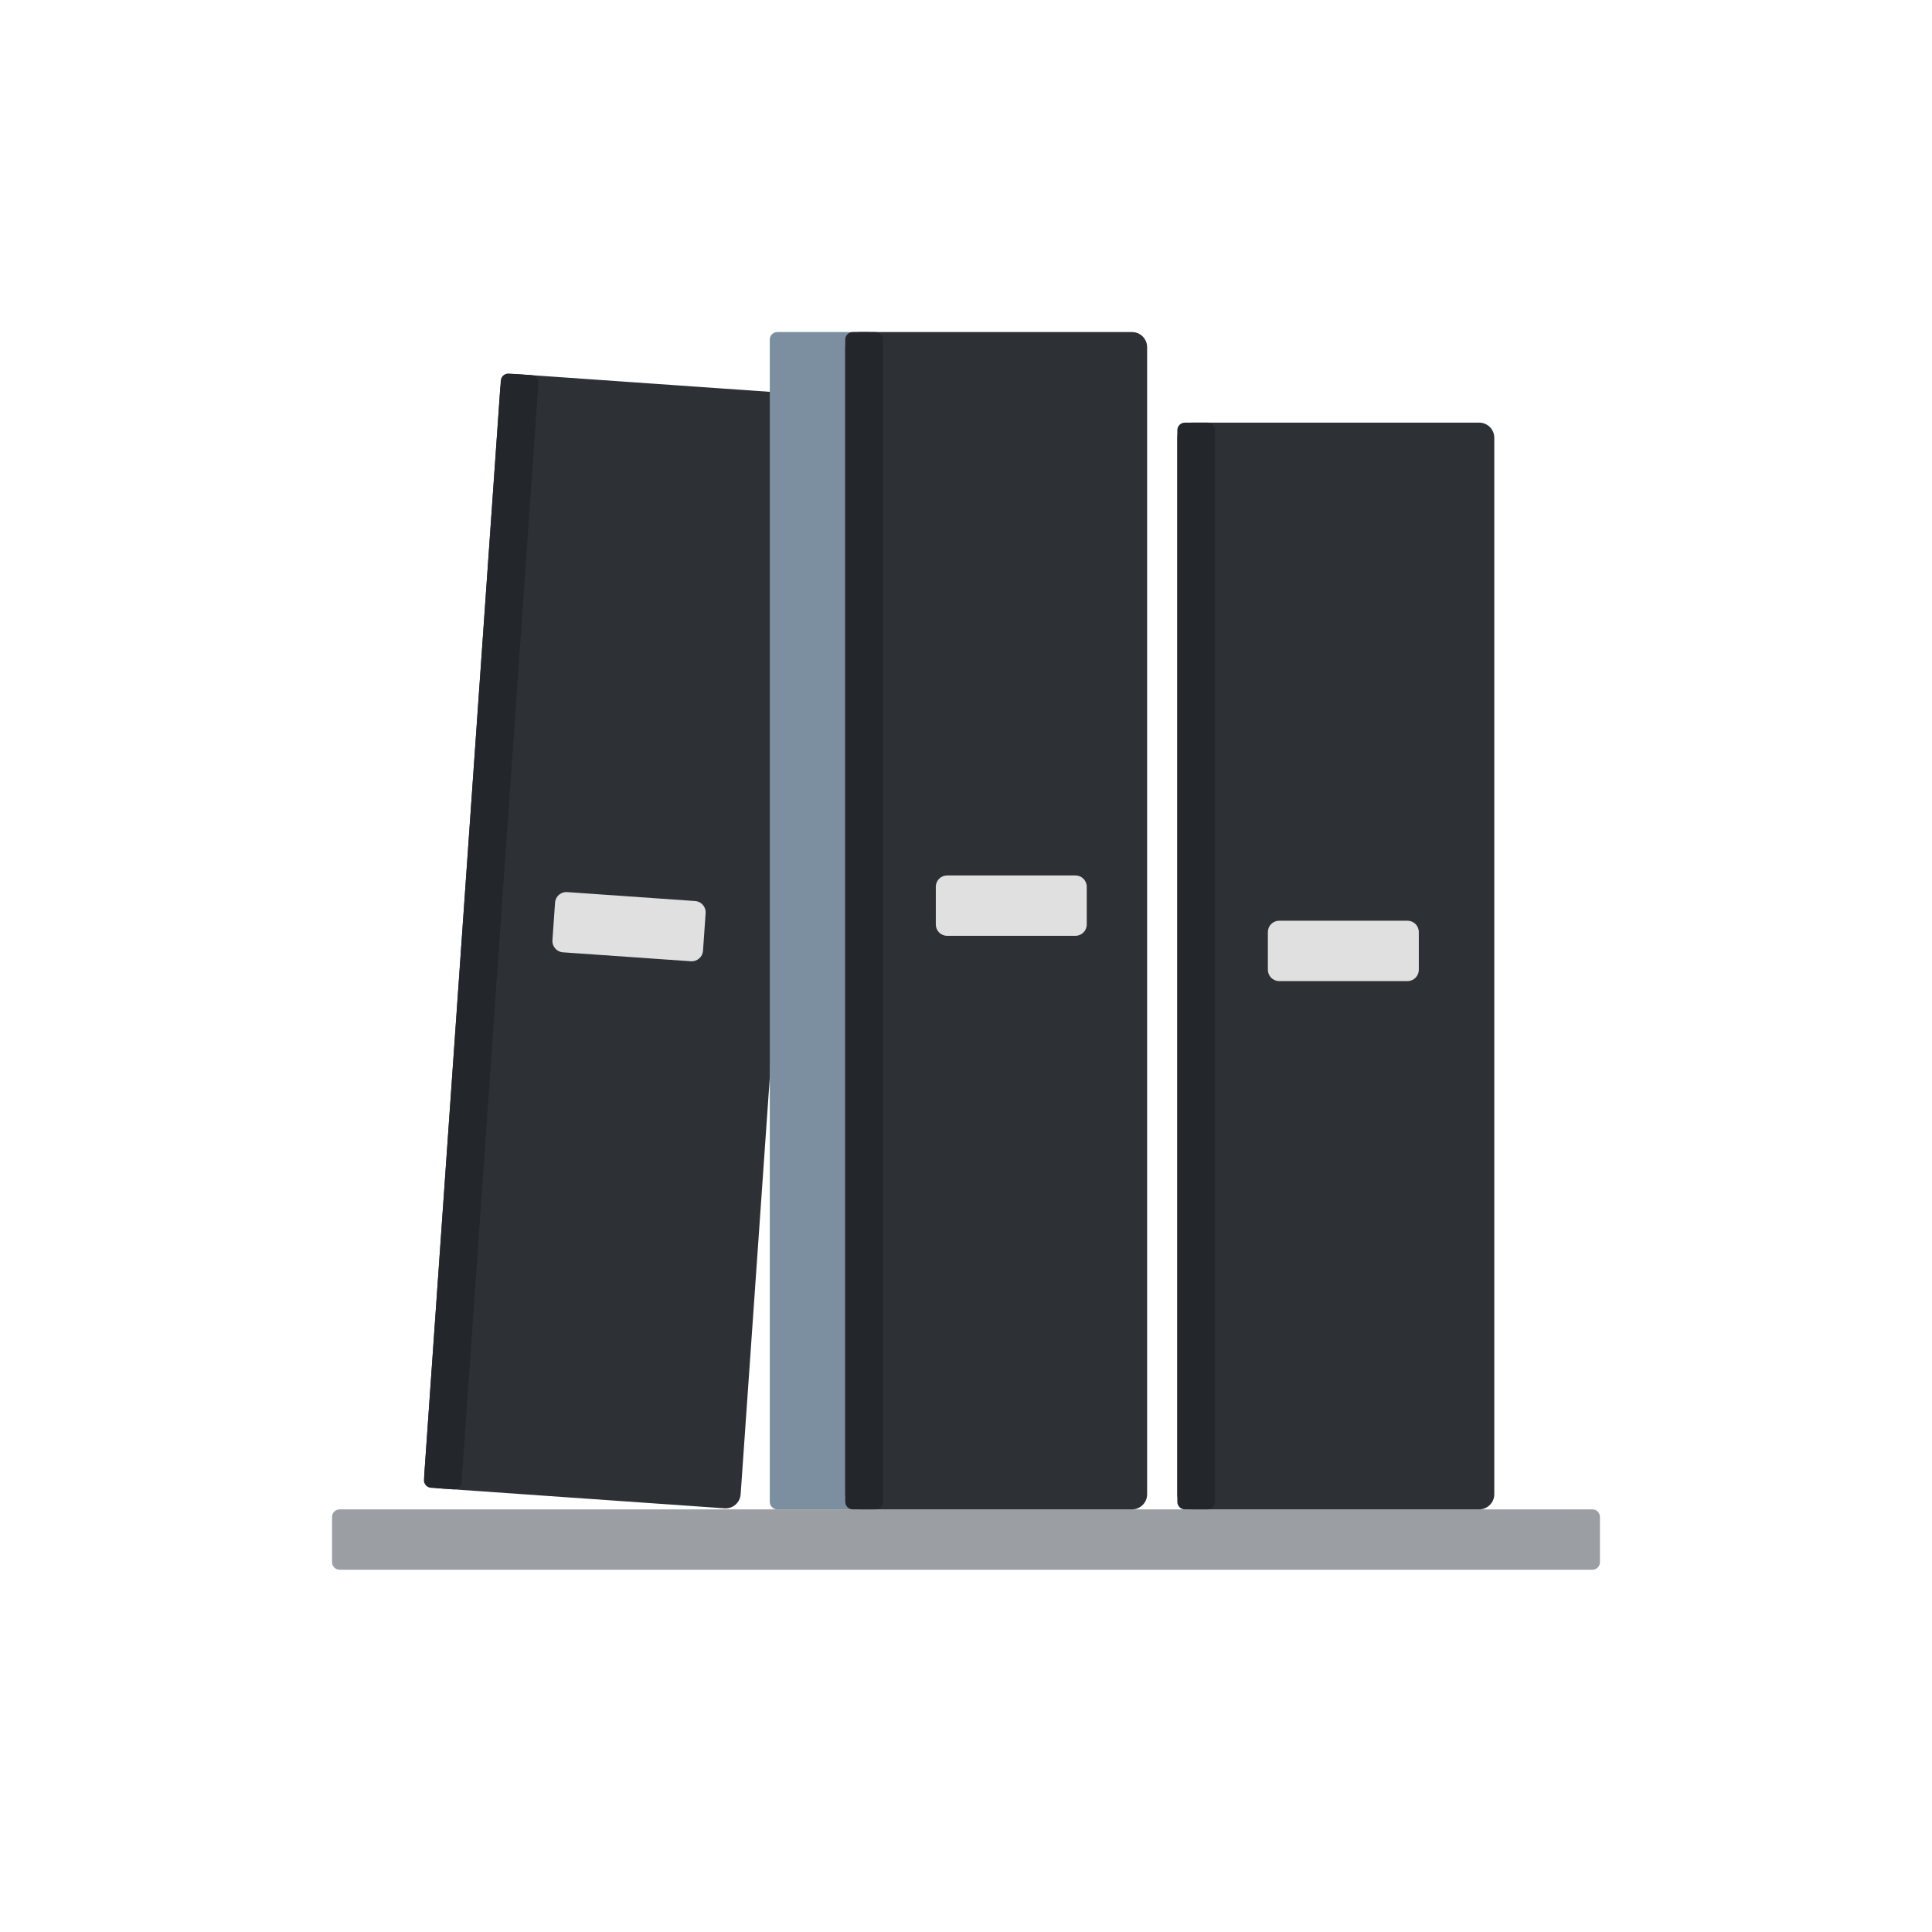
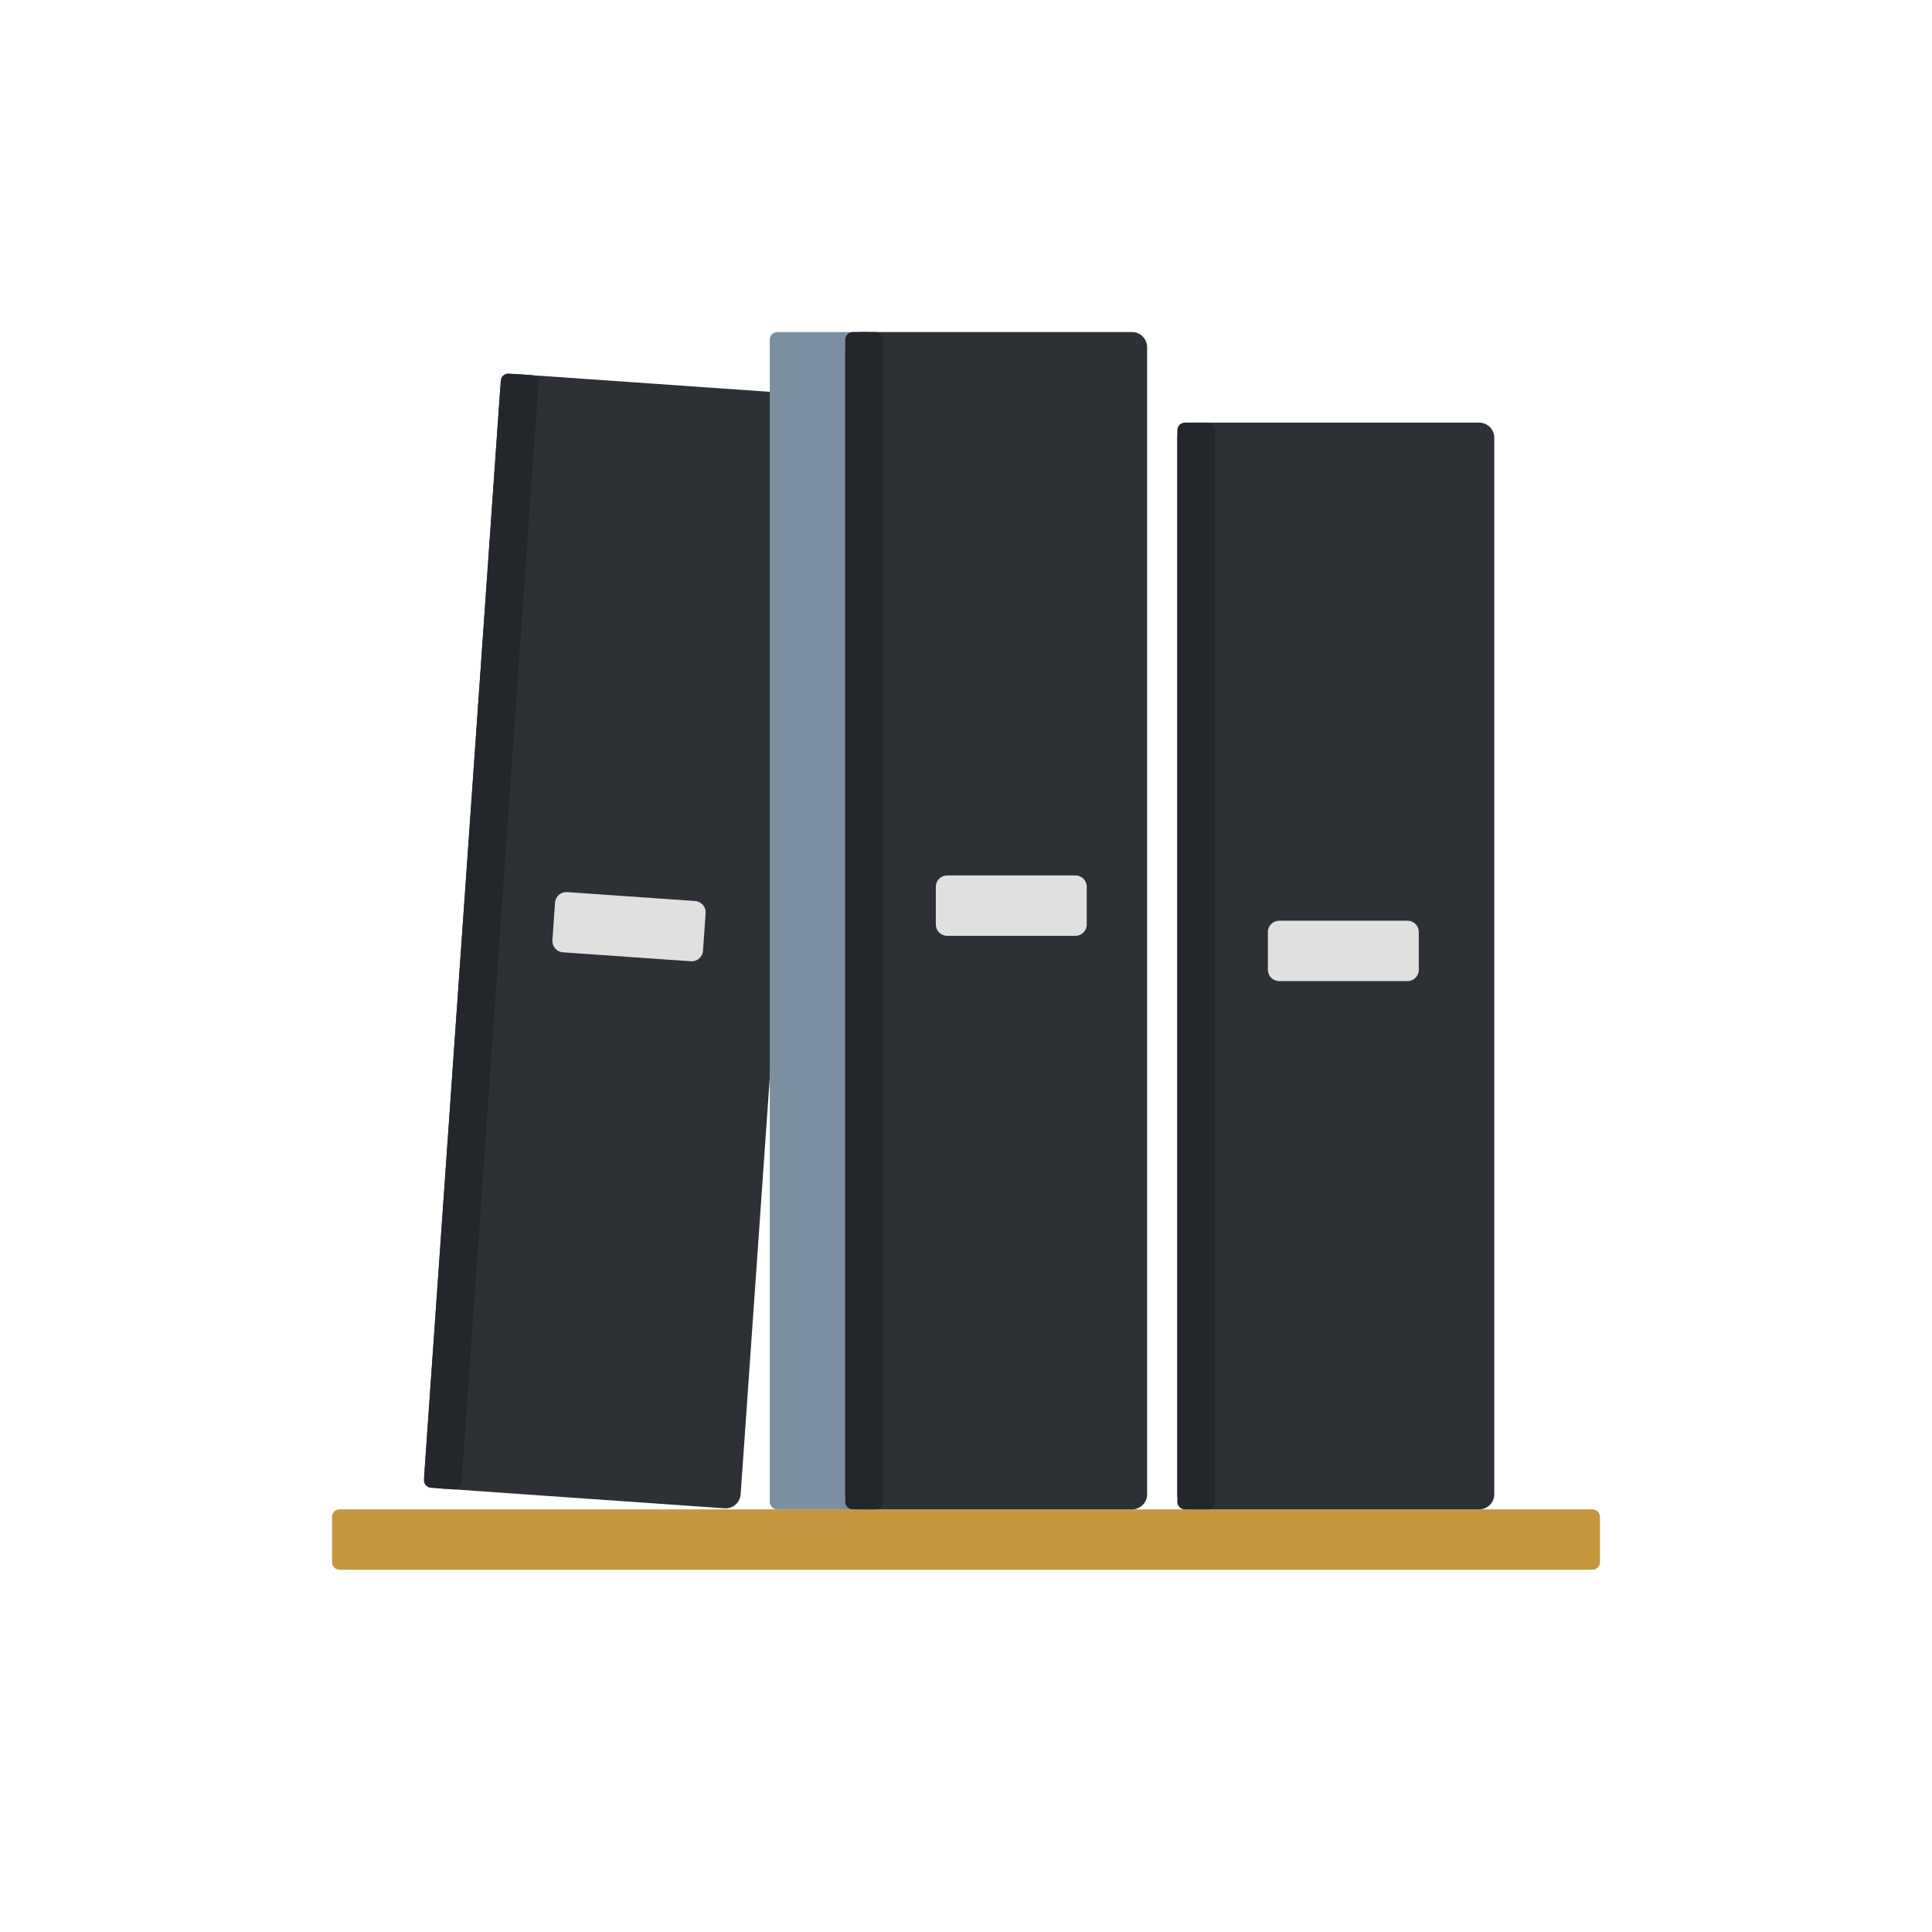
<svg xmlns="http://www.w3.org/2000/svg" viewBox="0 0 256 256" width="256" height="256">
  <rect width="256" height="256" fill="white" />
-   <rect x="44" y="200" width="168" height="8" rx="1" fill="#9B9EA3" />
+   <rect x="44" y="200" width="168" height="8" rx="1" fill="#C4973E" />
  <g transform="translate(56, 52) rotate(4, 42, 148)">
    <rect x="0" y="0" width="42" height="148" rx="2" fill="#2D3136" />
    <rect x="0" y="0" width="5" height="148" rx="1" fill="#23272B" />
    <rect x="12" y="68" width="20" height="8" rx="1.5" fill="white" opacity="0.85" />
  </g>
  <g transform="translate(102, 44)">
    <rect x="0" y="0" width="14" height="156" rx="1" fill="#7B8FA1" />
    <rect x="10" y="0" width="40" height="156" rx="2" fill="#2D3136" />
    <rect x="10" y="0" width="5" height="156" rx="1" fill="#23272B" />
    <rect x="22" y="72" width="20" height="8" rx="1.5" fill="white" opacity="0.85" />
  </g>
  <g transform="translate(156, 56)">
    <rect x="0" y="0" width="42" height="144" rx="2" fill="#2D3136" />
    <rect x="0" y="0" width="5" height="144" rx="1" fill="#23272B" />
    <rect x="12" y="66" width="20" height="8" rx="1.5" fill="white" opacity="0.85" />
  </g>
</svg>
